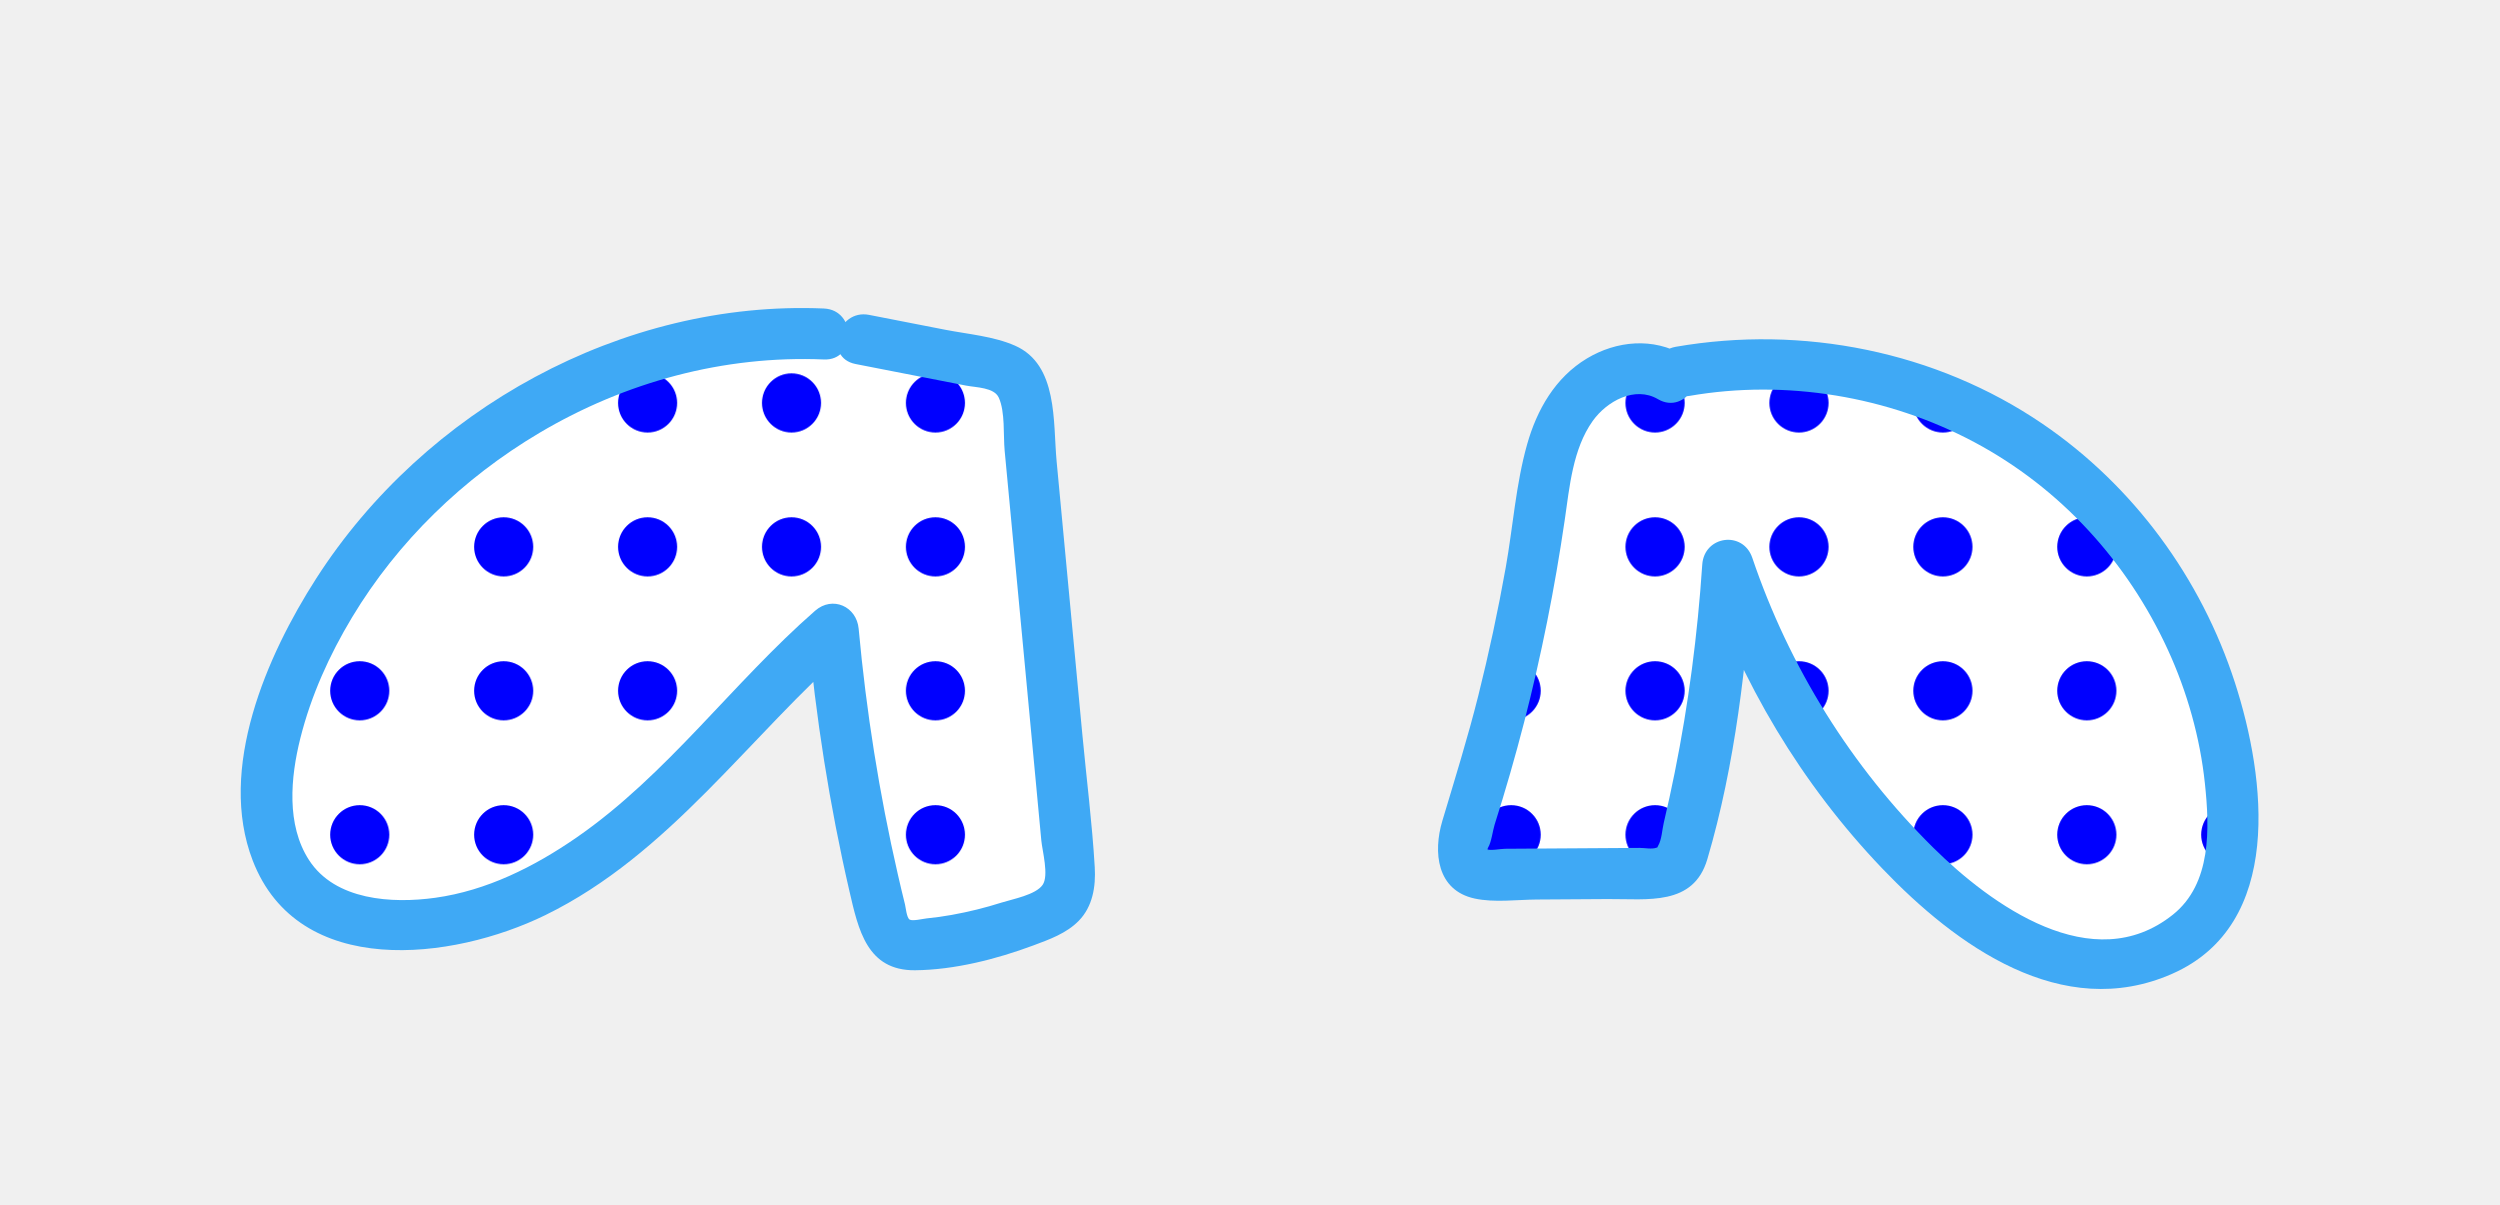
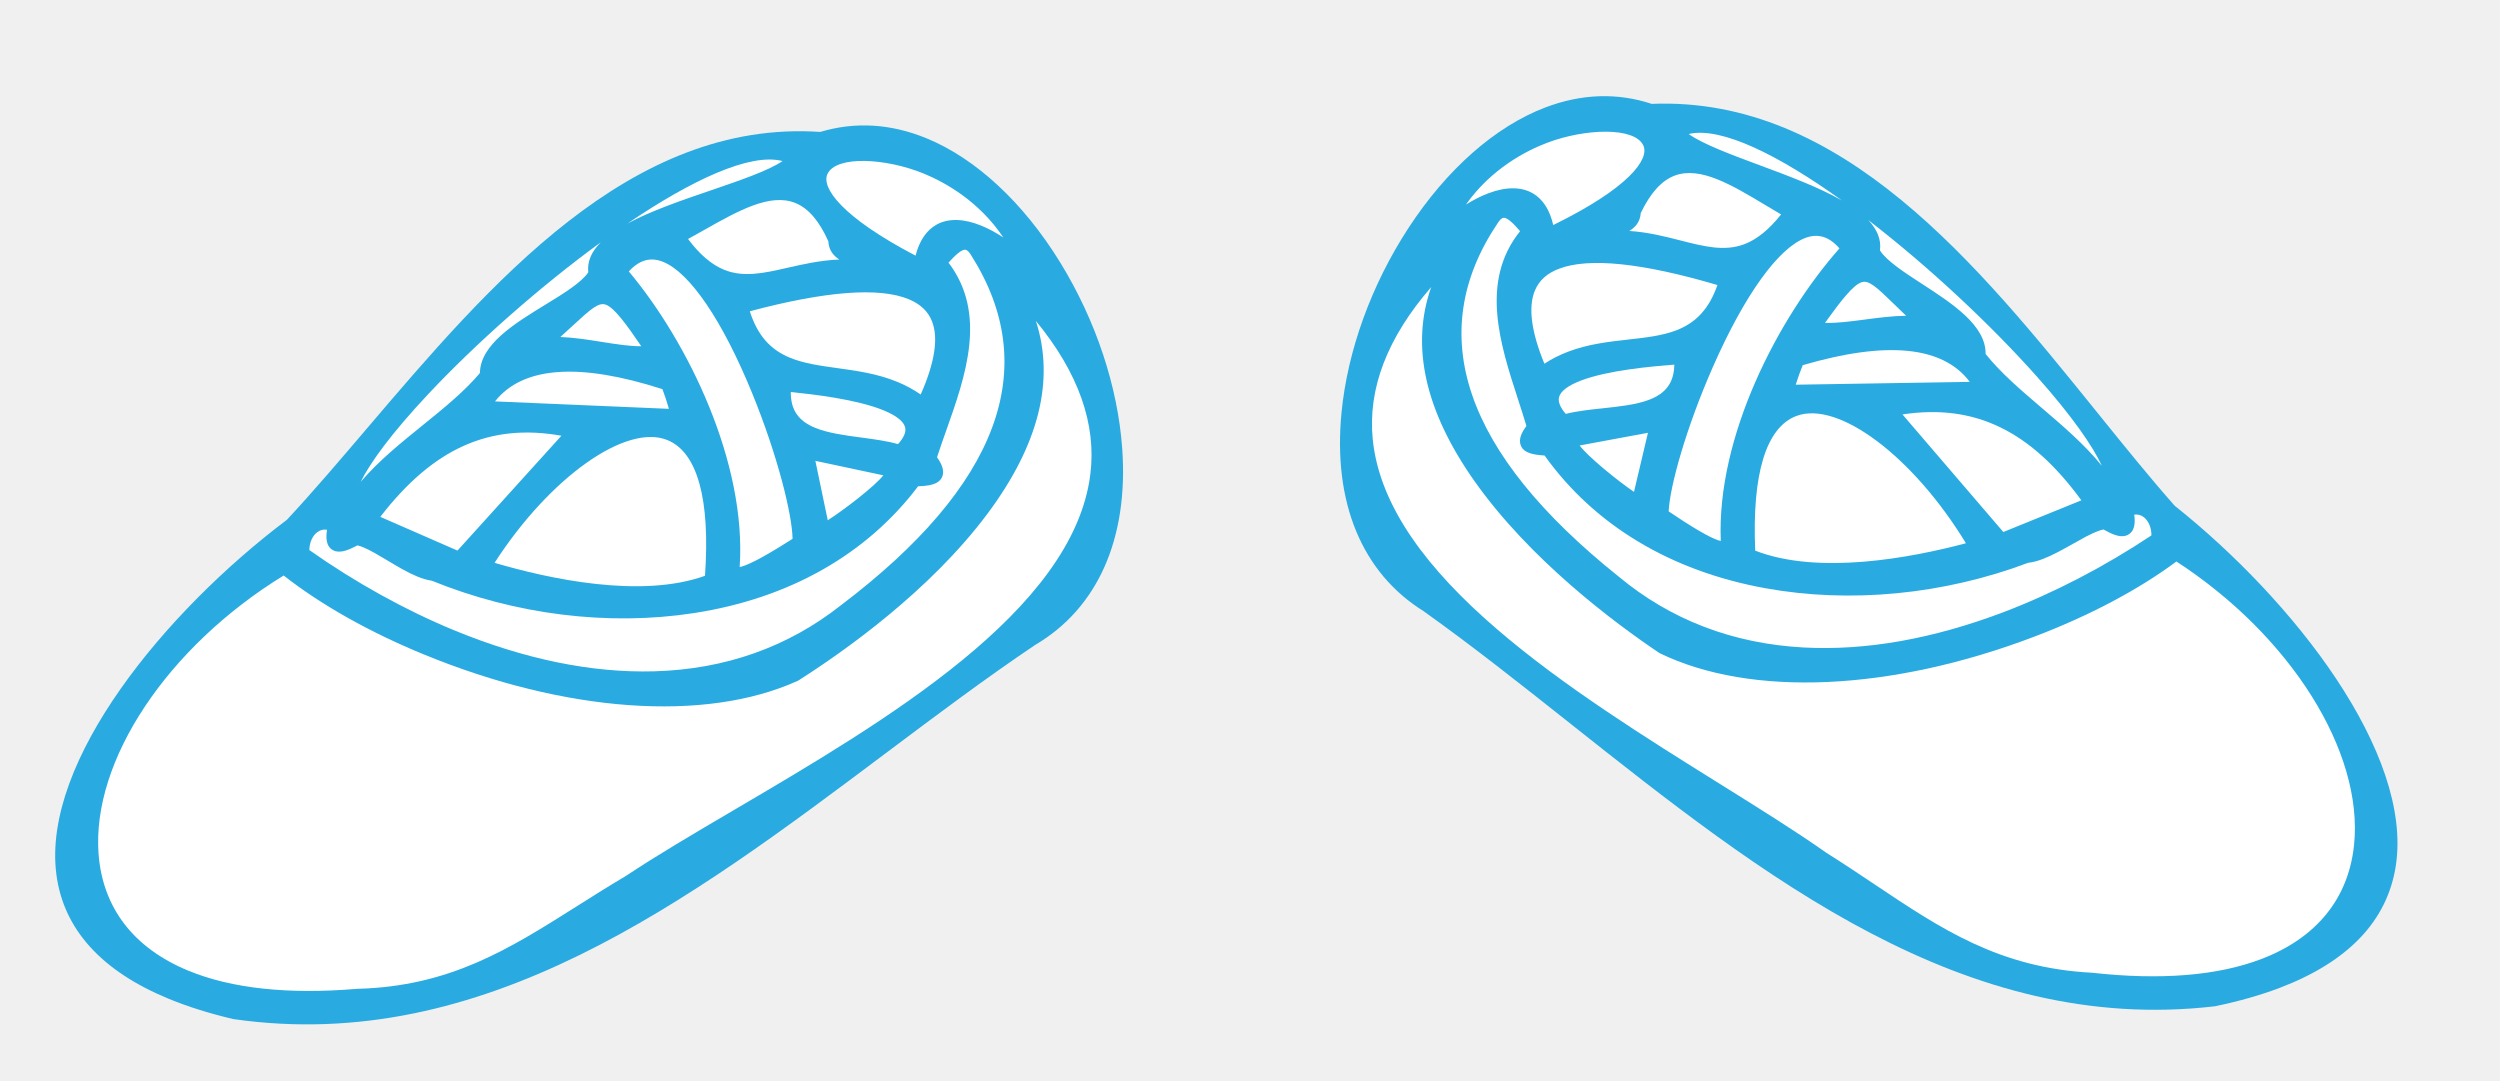
- <svg xmlns="http://www.w3.org/2000/svg" id="Layer_1" data-name="Layer 1" viewBox="0 0 173.704 83.722">
+ <svg xmlns="http://www.w3.org/2000/svg" id="Layer_1" data-name="Layer 1" viewBox="0 0 332.826 143.912">
  <defs>
    <style>
      .cls-1 {
-         fill: none;
+         fill: #fff;
      }

      .cls-2 {
-         fill: blue;
-       }
- 
-       .cls-3 {
-         fill: #3fa9f5;
-       }
- 
-       .cls-4 {
-         fill: #fff;
-       }
- 
-       .cls-5 {
-         fill: url(#New_Pattern);
+         fill: #29abe2;
      }
    </style>
-     <pattern id="New_Pattern" data-name="New Pattern" x="0" y="0" width="10" height="10" patternTransform="translate(-700.0021 -1406.999)" patternUnits="userSpaceOnUse" viewBox="0 0 10 10">
-       <g>
-         <rect class="cls-1" width="10" height="10" />
-         <rect class="cls-4" width="10" height="10" />
-         <circle class="cls-2" cx="5" cy="5" r="2.053" />
-       </g>
-     </pattern>
  </defs>
  <g>
-     <path class="cls-5" d="M57.246,23.206c-16.515-.791-32.85,10.648-37.755,26.438-1.344,4.326-1.591,9.758,1.893,12.654,1.554,1.292,3.614,1.831,5.631,1.959,6.371.405,12.432-2.934,17.254-7.119,4.821-4.185,8.794-9.274,13.621-13.452.6,6.694,1.718,13.341,3.341,19.862.17.685.39,1.432.982,1.816.497.323,1.134.306,1.725.258,2.819-.227,5.602-.891,8.219-1.963.669-.274,1.363-.604,1.763-1.207.487-.735.424-1.691.342-2.569-.983-10.507-1.971-21.013-2.966-31.518-.076-.801-.18-1.667-.736-2.248-.511-.534-1.286-.702-2.012-.844-2.877-.562-5.753-1.124-8.63-1.686" />
-     <path class="cls-3" d="M57.246,21.435c-14.014-.596-27.744,7.031-35.273,18.756-3.44,5.356-6.876,13.224-4.413,19.603,3.186,8.253,13.878,6.939,20.312,3.799,8.664-4.229,14.174-12.458,21.27-18.656l-3.022-1.252c.561,6.133,1.512,12.231,2.9,18.233.619,2.675,1.222,5.529,4.56,5.497,2.743-.026,5.66-.773,8.216-1.724,1.115-.415,2.302-.839,3.153-1.707.976-.995,1.194-2.385,1.116-3.721-.18-3.083-.575-6.17-.863-9.245-.593-6.32-1.188-12.64-1.786-18.96-.258-2.734.112-6.717-2.888-8.04-1.494-.658-3.271-.797-4.865-1.109-1.758-.343-3.516-.687-5.274-1.03-2.226-.435-3.179,2.977-.941,3.414,2.557.499,5.114.999,7.671,1.498.707.138,1.952.121,2.278.838.452.994.306,2.612.408,3.689.489,5.171.976,10.342,1.462,15.513.247,2.627.493,5.253.74,7.88.115,1.231.231,2.462.346,3.694.066.709.537,2.425.092,3.075-.478.698-2.096.991-2.857,1.233-1.134.361-2.293.647-3.465.857-.577.103-1.156.186-1.74.242-.256.025-.984.207-1.184.079-.204-.13-.269-.852-.318-1.048-.175-.698-.34-1.4-.5-2.101-1.289-5.62-2.194-11.316-2.72-17.057-.142-1.553-1.819-2.303-3.022-1.252-5.731,5.006-10.28,11.399-16.574,15.755-2.934,2.03-6.253,3.695-9.823,4.191-3.0.417-6.952.184-8.77-2.618-1.589-2.449-1.281-5.76-.606-8.457.743-2.969,2.025-5.799,3.599-8.415,3.173-5.274,7.72-9.671,13.006-12.806,5.974-3.543,12.822-5.402,19.775-5.106,2.279.097,2.274-3.444,0-3.541h0Z" />
+     <path class="cls-1" d="M38.387,75.777c15.579,12.514,48.259,23.248,68.013,14.284,15.535-9.864,41.261-31.479,29.051-51.704,36.547,36.492-25.319,61.93-51.097,79.134-12.335,7.305-20.784,14.774-36.226,15.17C-.252,136.732,5.539,95.499,38.387,75.777Z" />
+     <path class="cls-1" d="M130.548,33.702c12.041,18.997-1.723,35.76-17.515,47.713-21.704,17.146-51.535,7.065-72.11-7.551-.237-2.491,1.658-4.882,4.164-3.713-1.189,4.646,2.607,1.724,2.998,1.778,2.521.352,7.058,4.4,10.169,4.742,21.229,8.695,49.647,6.955,64.103-12.577,2.094-.094,4.181-.158,2.016-2.883,2.542-8.091,7.901-18.316,1.344-26.115,1.179-1.149,3.349-4.176,4.83-1.394Z" />
+     <path class="cls-1" d="M65.098,75.596c11.366-18.349,32.585-30.037,30.113,1.842-8.747,3.405-21.255.872-30.113-1.842Z" />
+     <path class="cls-1" d="M98.134,76.39c1.268-13.679-6.552-30.31-14.962-40.072,9.94-12.647,24.102,27.759,23.731,36.078-1.01.501-7.22,4.911-8.769,3.994Z" />
+     <path class="cls-1" d="M123.462,53.997c-8.812-7.04-20.691-.259-24.129-12.962,11.861-3.241,33.897-7.66,24.129,12.962Z" />
+     <path class="cls-1" d="M76.913,57.66l-15.234,16.832-11.804-5.158c6.946-9.377,15.114-14.366,27.038-11.674Z" />
+     <path class="cls-1" d="M106.291,21.362c-3.528,4.452-27.936,7.674-26.543,15.259-2.251,4.067-14.799,7.722-14.452,13.521-4.974,6.056-13.733,10.504-18.108,17.479-3.658-7.138,46.711-53.495,59.103-46.26Z" />
+     <path class="cls-1" d="M136.822,35.018c-4.288-4.119-12.323-8.336-13.783.447-32.99-16.756,4.597-22.106,13.783-.447Z" />
+     <path class="cls-1" d="M111.675,32.126c-.002,2.556,3.371,2.292,3.747,3.544-10.726-1.169-16.921,6.995-24.503-3.956,8.095-4.299,15.903-10.622,20.756.412Z" />
+     <path class="cls-1" d="M89.354,51.302c.224.344,1.488,4.088,1.241,4.19l-25.676-1.097c4.954-8.549,17.519-5.356,24.435-3.094Z" />
+     <path class="cls-1" d="M105.052,51.439c4.571.49,22.194,2.045,15.31,8.819-5.87-1.893-16.21-.152-15.31-8.819Z" />
+     <path class="cls-1" d="M119.266,62.839c.531,1.391-7.528,7.125-9.093,7.925l-2.152-10.32,11.244,2.395Z" />
+     <path class="cls-1" d="M87.42,46.975c-3.683.716-9.862-1.578-14.591-1.005,8.402-7.132,7.459-9.561,14.591,1.005Z" />
+     <path class="cls-2" d="M149.405,59.774c-.582-8.303-3.516-17.123-8.261-24.836-4.891-7.95-11.205-13.818-17.78-16.52-4.768-1.96-9.53-2.247-14.157-.855-25.271-1.706-43.942,20.208-60.417,39.547-3.68,4.319-7.156,8.4-10.593,12.089-16.149,12.163-32.627,32.095-30.696,47.174.937,7.318,5.986,12.909,15.008,16.617,2.517,1.035,5.383,1.934,8.518,2.673l.037.009.037.005c33.278,4.764,60.513-15.668,86.851-35.426,6.837-5.129,13.296-9.974,19.857-14.388,8.315-4.885,12.434-14.148,11.597-26.087ZM88.87,58.593c3.98,1.636,5.701,7.878,4.986,18.064-8.54,3.069-20.773.404-28.015-1.728,7.309-11.328,17.498-18.61,23.029-16.336ZM117.597,63.279c-1.145,1.463-5.181,4.563-7.398,5.985l-1.649-7.912,9.047,1.927ZM119.554,59.123c-1.504-.422-3.231-.652-4.906-.875-2.173-.29-4.42-.589-6.143-1.297-2.232-.918-3.25-2.405-3.225-4.765,2.966.315,8.738.956,12.361,2.446,1.72.707,2.713,1.51,2.873,2.322.119.607-.203,1.335-.96,2.17ZM122.573,52.522c-.957-.664-1.984-1.22-3.115-1.684-2.658-1.093-5.364-1.468-7.981-1.831-2.29-.318-4.453-.618-6.308-1.381l-.001-0c-2.654-1.091-4.327-3.015-5.347-6.186,10.095-2.687,17.203-3.23,21.137-1.613,1.583.651,2.608,1.626,3.132,2.979.862,2.229.351,5.494-1.517,9.716ZM100.125,52.319c3.384,8.272,5.337,16.145,5.389,19.415-.177.11-.389.244-.635.4-3.814,2.415-5.598,3.208-6.404,3.358.935-13.881-6.842-29.898-14.761-39.359,1.41-1.538,2.915-1.952,4.583-1.266,3.582,1.472,7.893,7.834,11.828,17.453ZM89.055,54.428c-3.976-.17-18.439-.788-23.156-.989,3.688-4.658,11.174-5.209,22.289-1.633.226.567.634,1.788.867,2.623ZM50.629,68.81c7.046-9.129,14.565-12.504,24.114-10.801l-13.839,15.291-10.275-4.49ZM74.6,44.866c.602-.541,1.148-1.046,1.658-1.518,2.446-2.263,3.478-3.165,4.447-2.766,1.101.453,2.593,2.459,4.67,5.511-1.509.022-3.34-.269-5.251-.573-1.839-.292-3.721-.591-5.524-.654ZM47.33,72.736c.08-.04.178-.09.255-.126.226.049.491.135.788.258.926.381,2.034,1.045,3.209,1.749,1.316.789,2.677,1.605,3.973,2.137.717.295,1.35.477,1.928.554,11.146,4.539,23.547,6.069,34.933,4.307,12.643-1.956,22.943-7.79,29.814-16.878,1.369-.057,2.7-.193,3.176-1.205.408-.869-.08-1.841-.66-2.657.363-1.121.772-2.275,1.202-3.49,2.593-7.317,5.523-15.582.326-22.42.021-.022.041-.045.062-.067.689-.74,1.731-1.857,2.304-1.622.195.08.417.319.641.694,9.533,15.01,3.709,30.686-17.325,46.604-7.07,5.583-15.446,8.543-24.896,8.799-8.285.225-17.211-1.604-26.53-5.435-6.527-2.683-13.208-6.381-19.346-10.706.008-.98.413-1.91,1.065-2.393.387-.287.821-.391,1.294-.312-.167.957-.203,2.32.938,2.789.934.384,2.086-.197,2.848-.581ZM133.575,31.616c-.977-.642-1.964-1.176-2.904-1.562-2.354-.968-4.423-1.019-5.985-.15-1.344.748-2.283,2.135-2.8,4.13-9.923-5.191-12.548-9.076-11.732-10.857,1.16-2.531,7.848-2.115,12.827-.068,2.742,1.127,7.323,3.615,10.593,8.507ZM111.734,34.55c-2.527.106-4.79.621-6.856,1.091-3.159.718-5.887,1.339-8.504.263l-.001-.001c-1.651-.679-3.219-2.019-4.773-4.086.71-.389,1.415-.787,2.104-1.176,4.547-2.567,8.842-4.991,12.201-3.61,1.723.709,3.156,2.377,4.376,5.098.055,1.211.706,1.935,1.453,2.42ZM104.178,21.444c-1.893,1.287-5.761,2.608-9.522,3.893-3.864,1.32-7.973,2.724-11.108,4.413,8.51-5.771,16.325-9.444,20.629-8.306ZM78.316,36.261c-.923,1.372-3.369,2.868-5.738,4.317-4.059,2.484-8.644,5.29-8.687,9.087-2.082,2.468-4.788,4.659-7.649,6.973-2.887,2.336-5.847,4.732-8.219,7.507,1.245-2.534,4.098-6.465,8.951-11.638,6.338-6.755,14.807-14.275,23.005-20.247-1.184,1.186-1.825,2.505-1.663,4ZM56.408,87.116c18.896,7.768,37.505,9.088,49.78,3.53l.054-.024.05-.031c6.101-3.875,17.482-11.908,25.153-22.175,6.857-9.178,9.019-17.795,6.462-25.693,5.663,6.88,8.098,13.75,7.244,20.472-2.304,18.127-27.308,32.817-47.399,44.62-5.306,3.117-10.318,6.062-14.404,8.785-2.292,1.358-4.45,2.722-6.538,4.04-9.078,5.734-16.917,10.685-29.259,11.003l-.049.003c-9.113.767-16.655-.044-22.416-2.413-7.284-2.994-11.421-8.369-11.963-15.542-.939-12.41,9.172-27.587,24.643-37.072,4.973,3.901,11.404,7.524,18.643,10.499Z" />
  </g>
  <g>
-     <path class="cls-5" d="M116.911,25.801c9.028-1.626,18.708.799,25.902,6.49,7.195,5.69,11.784,14.551,12.281,23.711.13,2.389-.038,4.905-1.274,6.955-1.994,3.307-6.405,4.553-10.187,3.773-3.782-.78-7.017-3.199-9.817-5.858-6.262-5.947-11.037-13.449-13.772-21.64-.432,6.679-1.463,13.319-3.076,19.816-.121.487-.269,1.011-.668,1.317-.387.296-.912.312-1.399.315-3.77.025-7.539.049-11.309.074-.447.003-.92-.001-1.302-.232-.939-.569-.707-1.971-.368-3.015,2.312-7.119,4.016-14.435,5.089-21.842.376-2.599.72-5.328,2.234-7.473,1.515-2.145,4.641-3.413,6.843-1.982" />
-     <path class="cls-3" d="M117.382,27.508c6.708-1.163,13.803.017,19.806,3.219,5.964,3.182,10.625,8.294,13.44,14.424,1.335,2.906,2.237,6.101,2.572,9.284.328,3.109.475,6.962-2.225,9.118-5.568,4.446-12.625-.677-16.655-4.661-5.689-5.623-10.003-12.557-12.567-20.132-.648-1.914-3.343-1.541-3.478.471-.325,4.855-.953,9.677-1.913,14.447-.236,1.172-.49,2.34-.763,3.503-.111.474-.14,1.156-.386,1.578-.26.445.336-.034-.125.143-.306.118-.826.009-1.168.011-2.458.016-4.917.032-7.375.048-.656.004-1.311.009-1.967.013-.363.002-1.042.166-1.357.01.398.198.019.158.178-.1.224-.362.325-1.197.451-1.592.75-2.352,1.433-4.725,2.05-7.115,1.193-4.627,2.129-9.317,2.82-14.045.336-2.3.555-4.925,1.941-6.878.973-1.372,2.933-2.46,4.536-1.519,1.97,1.156,3.753-1.903,1.787-3.058-2.112-1.24-4.657-1.011-6.721.229-2.198,1.32-3.479,3.562-4.159,5.978-.781,2.773-.979,5.72-1.484,8.551-.531,2.979-1.165,5.939-1.899,8.874-.736,2.94-1.635,5.822-2.504,8.723-.652,2.178-.388,4.821,2.232,5.397,1.367.3,2.955.08,4.342.071,1.639-.011,3.278-.021,4.917-.032,2.765-.018,5.954.502,6.92-2.768,1.937-6.556,2.734-13.672,3.189-20.47l-3.478.471c2.604,7.694,6.832,14.778,12.452,20.652,5.112,5.343,12.474,10.684,20.136,7.308,7.775-3.426,6.511-13.57,4.364-20.216-2.35-7.272-7.05-13.693-13.376-17.999-7.407-5.042-16.683-6.876-25.473-5.352-2.241.389-1.291,3.801.941,3.414h0Z" />
+     <path class="cls-1" d="M289.148,73.898c-15.905,12.097-48.858,21.962-68.367,12.478-15.268-10.272-40.413-32.561-27.671-52.455-37.501,35.511,23.67,62.579,48.983,80.46,12.137,7.63,20.385,15.319,35.812,16.124,48.254,5.351,43.557-36.022,11.243-56.606Z" />
+     <path class="cls-1" d="M198.134,29.398c-12.54,18.672.775,35.793,16.245,48.16,21.242,17.714,51.329,8.427,72.285-5.638.303-2.484-1.528-4.924-4.064-3.822,1.065,4.676-2.651,1.654-3.044,1.698-2.529.285-7.172,4.211-10.291,4.471-21.451,8.129-49.814,5.638-63.748-14.27-2.091-.149-4.175-.269-1.939-2.935-2.327-8.156-7.413-18.519-.652-26.142-1.148-1.18-3.237-4.263-4.792-1.521Z" />
+     <path class="cls-1" d="M262.45,73.01c-10.876-18.644-31.778-30.889-30.152,1.044,8.654,3.636,21.224,1.435,30.152-1.044Z" />
+     <path class="cls-1" d="M229.405,72.929c-.905-13.708,7.352-30.126,16.018-39.662-9.601-12.906-24.829,27.111-24.678,35.437.996.528,7.088,5.101,8.66,4.225Z" />
+     <path class="cls-1" d="M204.68,49.873c8.995-6.804,20.69.289,24.464-12.318-11.771-3.554-33.682-8.555-24.464,12.318Z" />
+     <path class="cls-1" d="M251.115,54.768l14.783,17.23,11.937-4.844c-6.695-9.558-14.729-14.761-26.72-12.386Z" />
+     <path class="cls-1" d="M222.709,17.704c3.409,4.544,27.723,8.412,26.129,15.957,2.142,4.125,14.589,8.111,14.089,13.899,4.811,6.186,13.45,10.864,17.639,17.953,3.846-7.039-45.278-54.714-57.858-47.809Z" />
+     <path class="cls-1" d="M191.826,30.547c4.396-4.004,12.54-8.007,13.766.812,33.422-15.876-4.01-22.22-13.766-.812Z" />
+     <path class="cls-1" d="M217.042,28.322c-.066,2.555-3.431,2.202-3.84,3.443,10.754-.884,16.73,7.441,24.599-3.305-7.979-4.512-15.616-11.039-20.759-.138Z" />
+     <path class="cls-1" d="M238.846,48.082c-.233.338-1.596,4.047-1.352,4.156l25.696-.416c-4.726-8.677-17.371-5.818-24.345-3.74Z" />
+     <path class="cls-1" d="M223.15,47.804c-4.583.369-22.24,1.457-15.538,8.41,5.918-1.737,16.208.278,15.538-8.41Z" />
+     <path class="cls-1" d="M208.639,58.823c-.567,1.376,7.337,7.322,8.88,8.163l2.424-10.26-11.304,2.096Z" />
+     <path class="cls-1" d="M240.894,43.808c3.663.813,9.9-1.317,14.613-.619-8.21-7.352-7.204-9.755-14.613.619Z" />
+     <path class="cls-2" d="M189.494,81.347c6.442,4.586,12.77,9.601,19.469,14.909,25.805,20.449,52.49,41.595,85.883,37.714l.037-.004.037-.008c3.154-.656,6.043-1.479,8.586-2.447,9.117-3.468,14.312-8.923,15.443-16.214,2.33-15.023-13.614-35.384-29.436-47.97-3.338-3.778-6.705-7.949-10.269-12.365-15.957-19.768-34.041-42.169-59.349-41.133-4.588-1.514-9.356-1.353-14.174.48-6.644,2.528-13.112,8.226-18.212,16.044-4.948,7.584-8.114,16.324-8.916,24.608-1.153,11.913,2.719,21.282,10.902,26.385ZM261.726,72.323c-7.296,1.94-19.594,4.279-28.051.986-.445-10.201,1.44-16.395,5.462-17.925,5.59-2.127,15.582,5.422,22.588,16.94ZM219.392,57.62l-1.858,7.865c-2.179-1.48-6.131-4.686-7.237-6.179l9.095-1.687ZM207.548,52.906c.181-.808,1.195-1.584,2.933-2.245,3.661-1.393,9.448-1.881,12.421-2.117-.037,2.36-1.094,3.82-3.35,4.678-1.741.662-3.995.902-6.176,1.134-1.68.179-3.412.363-4.927.745-.734-.855-1.037-1.592-.902-2.195ZM204.347,38.67c.559-1.339,1.609-2.287,3.209-2.895,3.976-1.512,11.067-.782,21.087,2.172-1.104,3.142-2.827,5.021-5.509,6.042l-.001 0c-1.875.713-4.045.956-6.343,1.213-2.626.293-5.34.597-8.027,1.619-1.142.435-2.183.962-3.158,1.601-1.756-4.269-2.18-7.547-1.26-9.752ZM240.338,31.68c1.686-.641,3.179-.188,4.548,1.387-8.167,9.249-16.366,25.054-15.798,38.955-.801-.172-2.564-1.011-6.313-3.526-.241-.162-.45-.302-.624-.416.139-3.267,2.3-11.086,5.902-19.265,4.188-9.512,8.666-15.757,12.286-17.134ZM239.999,48.616c11.206-3.28,18.674-2.531,22.238,2.223-4.721.077-19.194.311-23.174.376.255-.829.695-2.038.936-2.599ZM266.705,70.826l-13.43-15.652c9.591-1.45,17.018,2.124,23.82,11.436l-10.39,4.216ZM248.227,42.547c-1.919.253-3.756.495-5.264.433,2.157-2.995,3.702-4.962,4.814-5.385.98-.373,1.987.557,4.372,2.883.497.485,1.029,1.004,1.617,1.561-1.804.015-3.693.264-5.539.508ZM283.12,71.278c1.153-.439,1.153-1.803,1.011-2.764.476-.067.906.049,1.286.346.639.5,1.02,1.441,1.001,2.421-6.25,4.161-13.027,7.68-19.622,10.189-9.417,3.583-18.389,5.175-26.665,4.731-9.439-.506-17.734-3.687-24.654-9.455-20.605-16.469-26.012-32.294-16.085-47.047.233-.369.463-.602.659-.677.578-.22,1.59.925,2.26,1.683.02.022.041.045.061.068-5.376,6.697-2.666,15.038-.268,22.421.398,1.226.777,2.391,1.11,3.521-.601.801-1.114,1.759-.73,2.639.448,1.024,1.776,1.195,3.143,1.288,6.628,9.267,16.77,15.371,29.357,17.662,11.335,2.063,23.772.862,35.035-3.381.58-.061,1.217-.227,1.942-.502,1.31-.498,2.692-1.278,4.028-2.031,1.193-.672,2.319-1.307,3.254-1.663.301-.114.567-.194.795-.237.076.039.172.091.251.133.752.404,1.888,1.015,2.832.656ZM205.977,19.008c5.032-1.914,11.728-2.153,12.821.407.769,1.803-1.958,5.617-12.015,10.543-.464-2.008-1.366-3.42-2.689-4.203-1.538-.911-3.608-.914-5.987-.009-.949.361-1.95.869-2.944,1.485,3.398-4.803,8.043-7.169,10.814-8.224ZM218.435,28.363c1.292-2.688,2.768-4.318,4.509-4.98,3.394-1.291,7.624,1.246,12.101,3.932.679.407,1.374.824,2.073,1.232-1.608,2.024-3.211,3.323-4.879,3.958l-.001 0c-2.644,1.006-5.355.313-8.494-.488-2.053-.525-4.301-1.099-6.825-1.272.76-.465,1.429-1.172,1.516-2.381ZM245.221,26.691c-3.089-1.771-7.159-3.284-10.987-4.705-3.726-1.384-7.556-2.807-9.415-4.144,4.333-1.024,12.048,2.854,20.402,8.849ZM248.722,29.296c8.037,6.187,16.303,13.928,22.461,20.849,4.715,5.299,7.462,9.305,8.64,11.871-2.297-2.837-5.194-5.31-8.018-7.722-2.798-2.389-5.446-4.651-7.461-7.173.057-3.797-4.451-6.723-8.444-9.313-2.33-1.512-4.735-3.072-5.621-4.468.201-1.49-.405-2.826-1.557-4.043ZM289.747,74.754c15.214,9.892,24.919,25.331,23.652,37.712-.733,7.157-5.01,12.42-12.371,15.22-5.823,2.215-13.383,2.827-22.473,1.819l-.049-.004c-12.329-.644-20.035-5.802-28.957-11.774-2.051-1.373-4.173-2.793-6.428-4.211-4.013-2.83-8.945-5.906-14.166-9.163-19.771-12.331-44.377-27.678-46.201-45.86-.676-6.743,1.94-13.545,7.783-20.273-2.765,7.827-.832,16.499,5.779,25.855,7.397,10.467,18.561,18.799,24.557,22.834l.049.033.053.026c12.123,5.881,30.76,5.054,49.856-2.211,7.315-2.783,13.84-6.234,18.914-10.002Z" />
  </g>
</svg>
